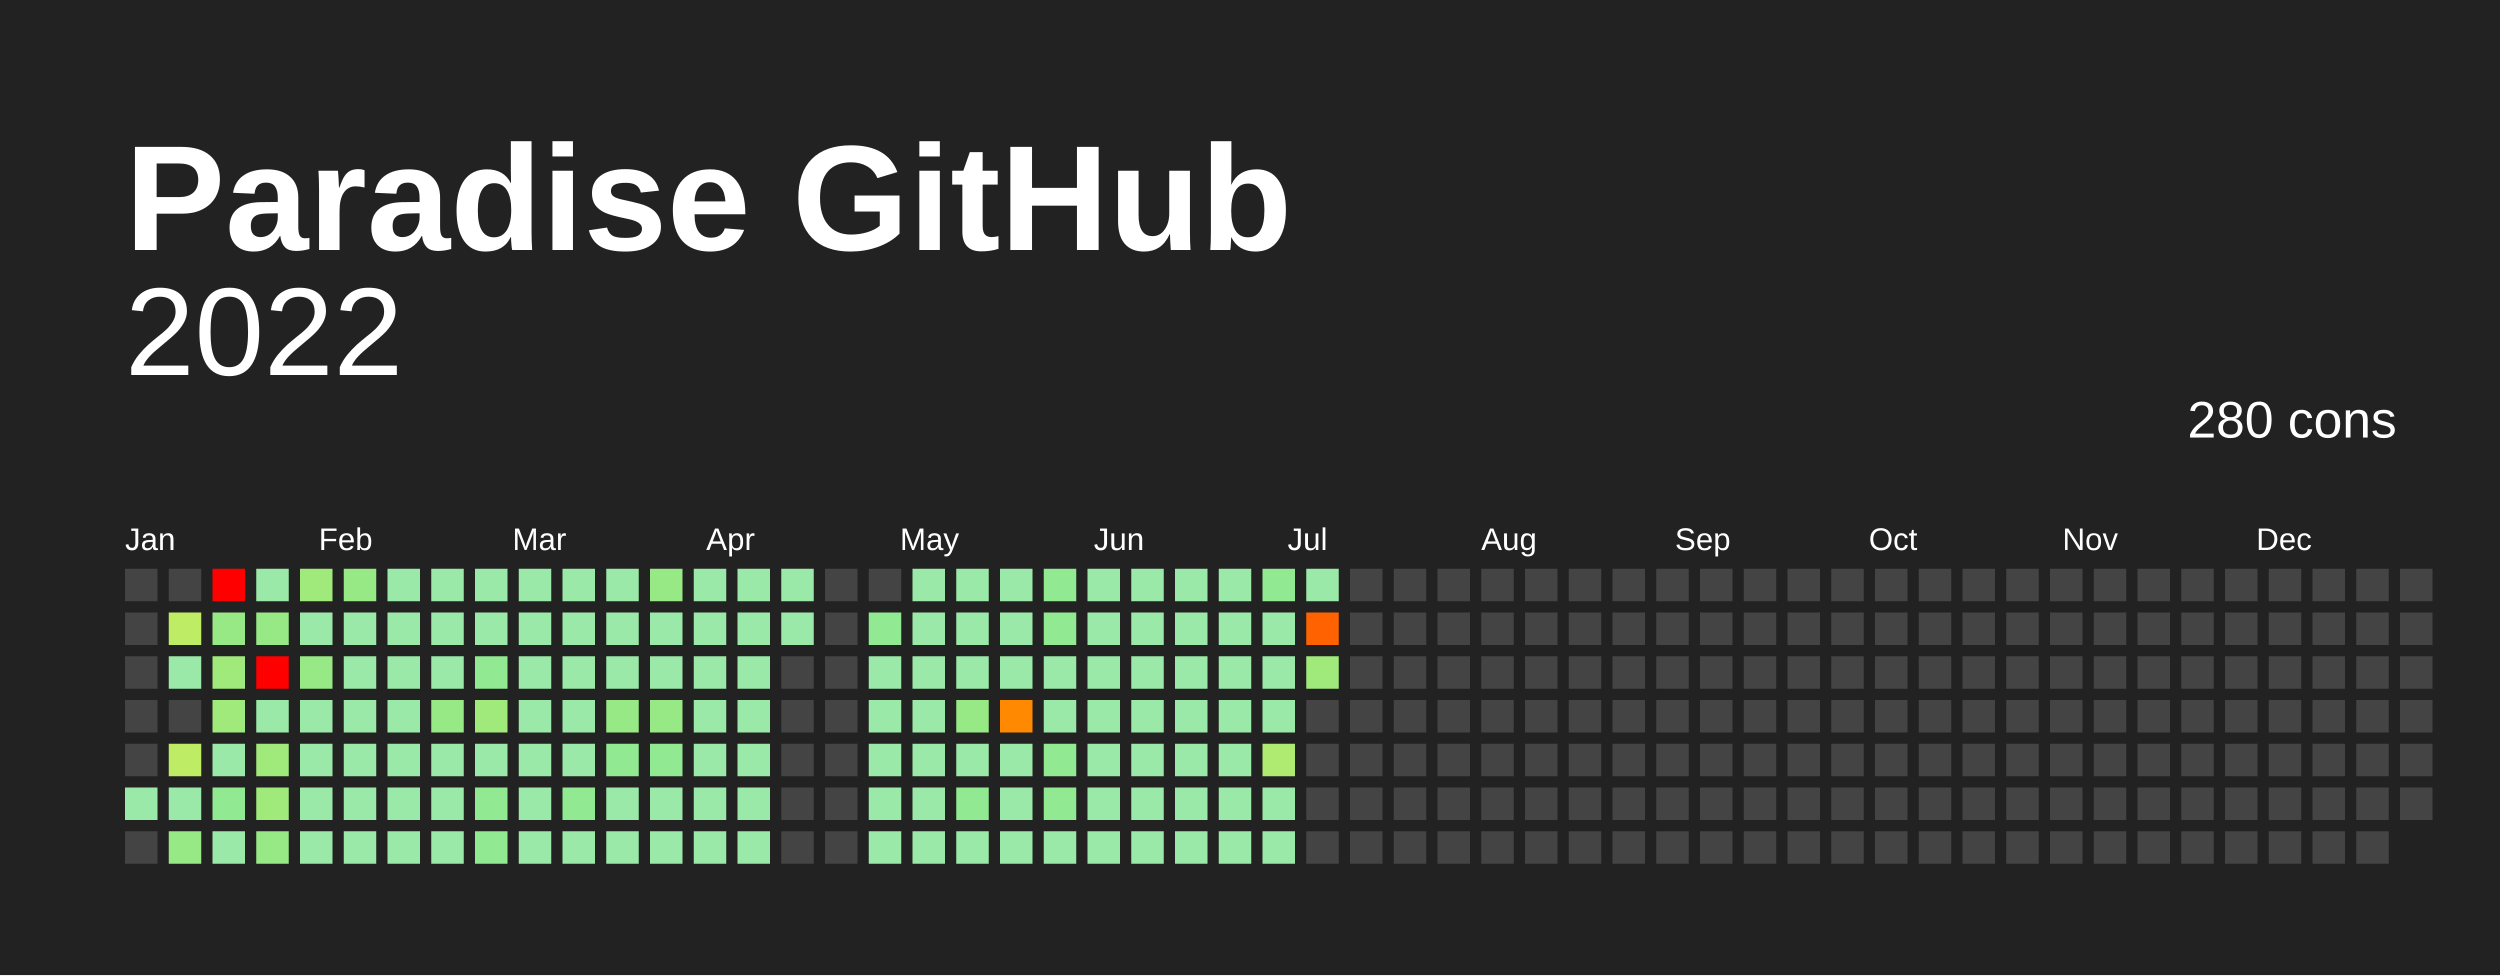
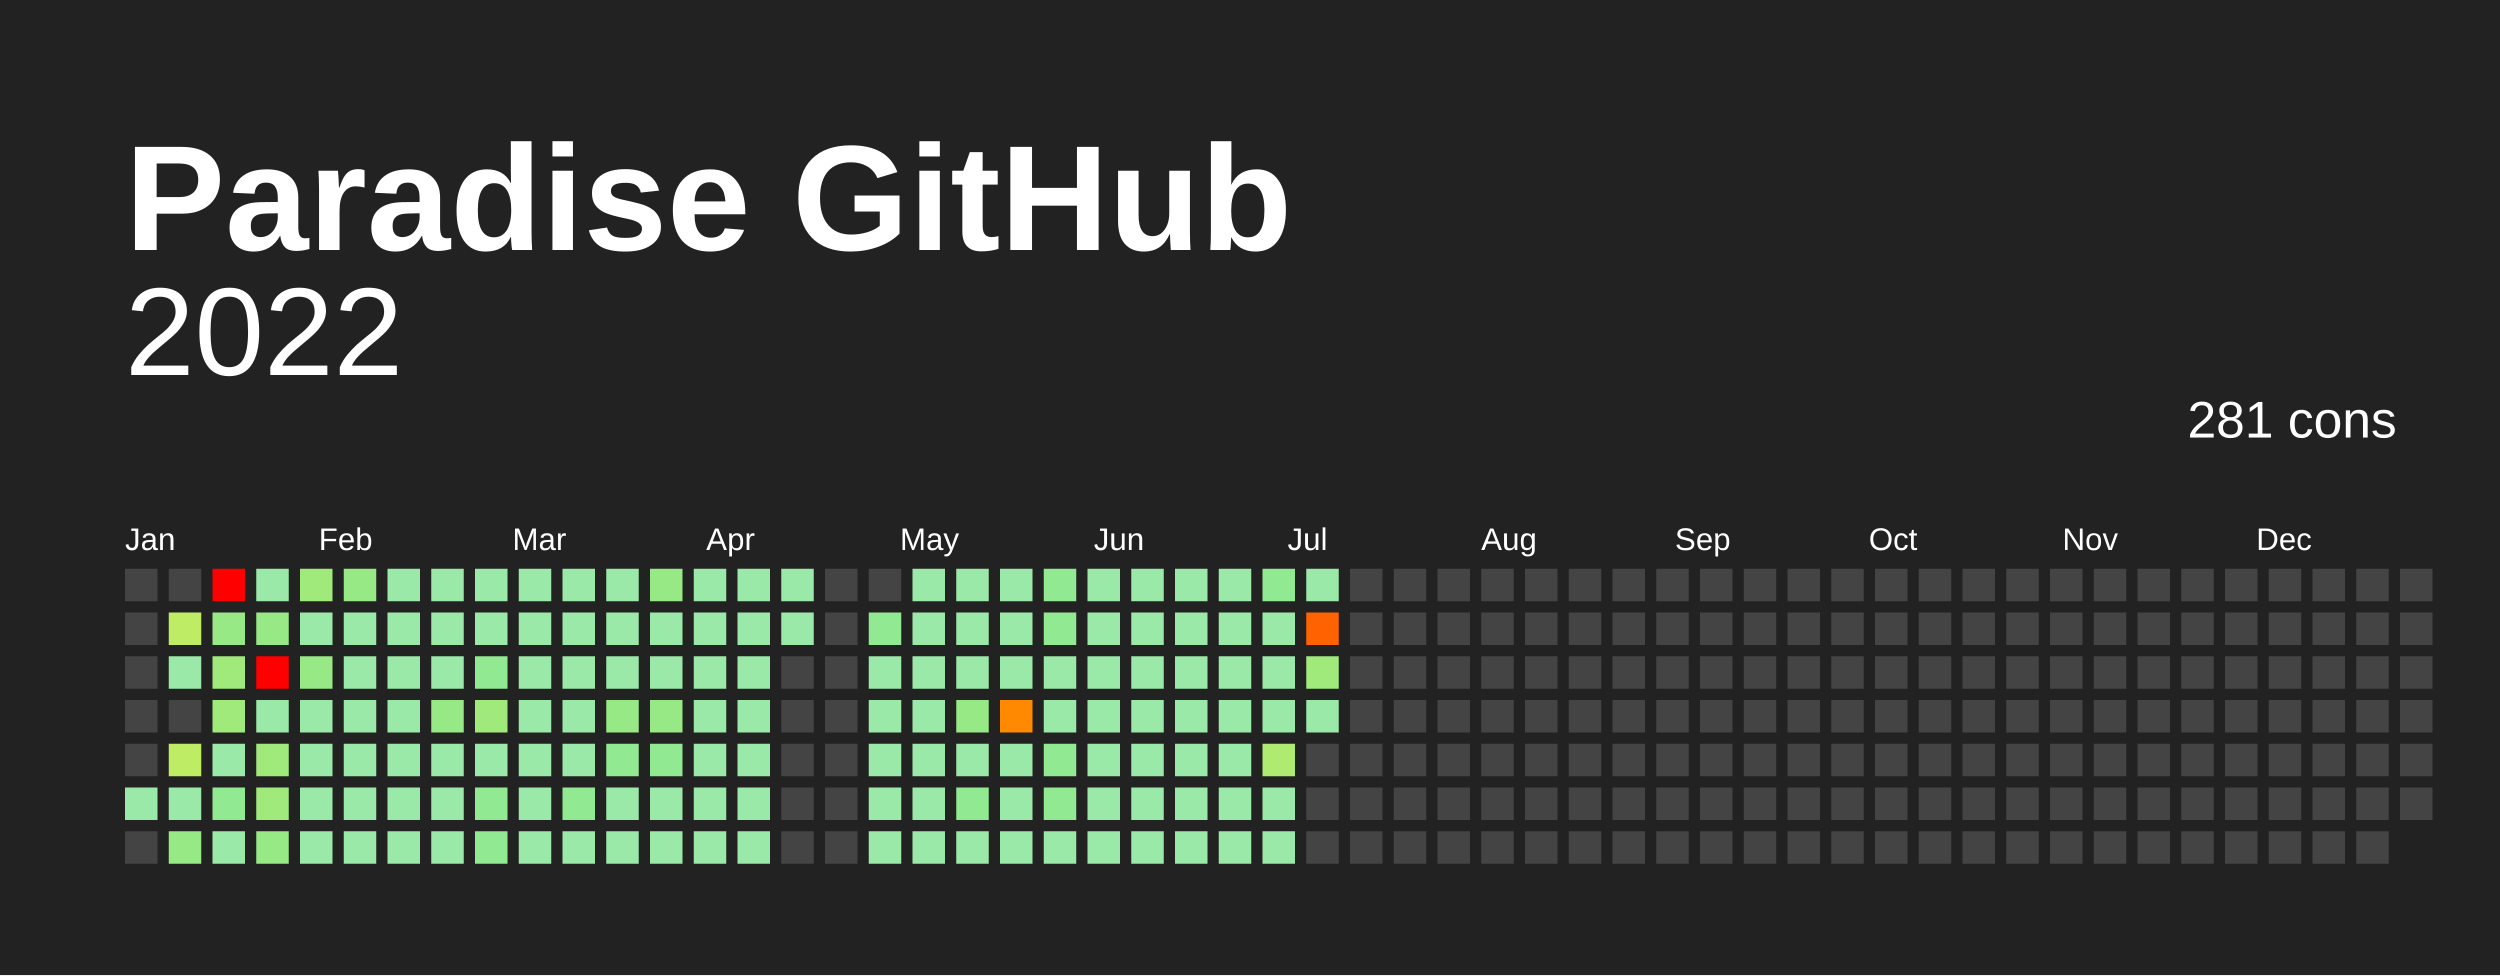
<svg xmlns="http://www.w3.org/2000/svg" baseProfile="full" height="78mm" version="1.1" viewBox="0,0,200,78" width="200mm">
  <defs />
  <rect fill="#222222" height="78" width="200" x="0" y="0" />
  <text fill="#FFFFFF" style="font-size:12px; font-family:Arial; font-weight:bold;" x="10" y="20">Paradise GitHub</text>
  <text alignment-baseline="hanging" fill="#FFFFFF" style="font-size:10.0px; font-family:Arial;" x="10" y="30">2022</text>
-   <text alignment-baseline="hanging" fill="#FFFFFF" style="font-size:4.125px; font-family:Arial;" x="175" y="35">280 cons</text>
+   <text alignment-baseline="hanging" fill="#FFFFFF" style="font-size:4.125px; font-family:Arial;" x="175" y="35">281 cons</text>
  <text fill="#FFFFFF" style="font-size:2.5px; font-family:Arial" x="10.0" y="44">Jan</text>
  <text fill="#FFFFFF" style="font-size:2.5px; font-family:Arial" x="25.5" y="44">Feb</text>
  <text fill="#FFFFFF" style="font-size:2.5px; font-family:Arial" x="41.0" y="44">Mar</text>
  <text fill="#FFFFFF" style="font-size:2.5px; font-family:Arial" x="56.5" y="44">Apr</text>
  <text fill="#FFFFFF" style="font-size:2.5px; font-family:Arial" x="72.0" y="44">May</text>
  <text fill="#FFFFFF" style="font-size:2.5px; font-family:Arial" x="87.5" y="44">Jun</text>
  <text fill="#FFFFFF" style="font-size:2.5px; font-family:Arial" x="103.0" y="44">Jul</text>
  <text fill="#FFFFFF" style="font-size:2.5px; font-family:Arial" x="118.5" y="44">Aug</text>
  <text fill="#FFFFFF" style="font-size:2.5px; font-family:Arial" x="134.0" y="44">Sep</text>
  <text fill="#FFFFFF" style="font-size:2.5px; font-family:Arial" x="149.5" y="44">Oct</text>
  <text fill="#FFFFFF" style="font-size:2.5px; font-family:Arial" x="165.0" y="44">Nov</text>
  <text fill="#FFFFFF" style="font-size:2.5px; font-family:Arial" x="180.5" y="44">Dec</text>
  <rect fill="#444444" height="2.6" width="2.6" x="10.0" y="45.5" />
  <rect fill="#444444" height="2.6" width="2.6" x="10.0" y="49.0" />
  <rect fill="#444444" height="2.6" width="2.6" x="10.0" y="52.5" />
  <rect fill="#444444" height="2.6" width="2.6" x="10.0" y="56.0" />
  <rect fill="#444444" height="2.6" width="2.6" x="10.0" y="59.5" />
  <rect fill="#9be9a8" height="2.6" width="2.6" x="10.0" y="63.0" />
  <rect fill="#444444" height="2.6" width="2.6" x="10.0" y="66.5" />
  <rect fill="#444444" height="2.6" width="2.6" x="13.5" y="45.5" />
  <rect fill="#bfec65" height="2.6" width="2.6" x="13.5" y="49.0" />
  <rect fill="#9be9a8" height="2.6" width="2.6" x="13.5" y="52.5" />
  <rect fill="#444444" height="2.6" width="2.6" x="13.5" y="56.0" />
  <rect fill="#bfec65" height="2.6" width="2.6" x="13.5" y="59.5" />
  <rect fill="#9be9a8" height="2.6" width="2.6" x="13.5" y="63.0" />
  <rect fill="#97e986" height="2.6" width="2.6" x="13.5" y="66.5" />
  <rect fill="red" height="2.6" width="2.6" x="17.0" y="45.5" />
  <rect fill="#97e986" height="2.6" width="2.6" x="17.0" y="49.0" />
  <rect fill="#a0ea7b" height="2.6" width="2.6" x="17.0" y="52.5" />
  <rect fill="#a0ea7b" height="2.6" width="2.6" x="17.0" y="56.0" />
  <rect fill="#9be9a8" height="2.6" width="2.6" x="17.0" y="59.5" />
  <rect fill="#91e991" height="2.6" width="2.6" x="17.0" y="63.0" />
  <rect fill="#9be9a8" height="2.6" width="2.6" x="17.0" y="66.5" />
  <rect fill="#9be9a8" height="2.6" width="2.6" x="20.5" y="45.5" />
  <rect fill="#97e986" height="2.6" width="2.6" x="20.5" y="49.0" />
  <rect fill="red" height="2.6" width="2.6" x="20.5" y="52.5" />
  <rect fill="#9be9a8" height="2.6" width="2.6" x="20.5" y="56.0" />
  <rect fill="#a0ea7b" height="2.6" width="2.6" x="20.5" y="59.5" />
  <rect fill="#a0ea7b" height="2.6" width="2.6" x="20.5" y="63.0" />
  <rect fill="#97e986" height="2.6" width="2.6" x="20.5" y="66.5" />
  <rect fill="#a0ea7b" height="2.6" width="2.6" x="24.0" y="45.5" />
  <rect fill="#9be9a8" height="2.6" width="2.6" x="24.0" y="49.0" />
  <rect fill="#97e986" height="2.6" width="2.6" x="24.0" y="52.5" />
  <rect fill="#9be9a8" height="2.6" width="2.6" x="24.0" y="56.0" />
  <rect fill="#9be9a8" height="2.6" width="2.6" x="24.0" y="59.5" />
  <rect fill="#9be9a8" height="2.6" width="2.6" x="24.0" y="63.0" />
  <rect fill="#9be9a8" height="2.6" width="2.6" x="24.0" y="66.5" />
  <rect fill="#97e986" height="2.6" width="2.6" x="27.5" y="45.5" />
  <rect fill="#9be9a8" height="2.6" width="2.6" x="27.5" y="49.0" />
  <rect fill="#9be9a8" height="2.6" width="2.6" x="27.5" y="52.5" />
  <rect fill="#9be9a8" height="2.6" width="2.6" x="27.5" y="56.0" />
  <rect fill="#9be9a8" height="2.6" width="2.6" x="27.5" y="59.5" />
  <rect fill="#9be9a8" height="2.6" width="2.6" x="27.5" y="63.0" />
  <rect fill="#9be9a8" height="2.6" width="2.6" x="27.5" y="66.5" />
  <rect fill="#9be9a8" height="2.6" width="2.6" x="31.0" y="45.5" />
  <rect fill="#9be9a8" height="2.6" width="2.6" x="31.0" y="49.0" />
  <rect fill="#9be9a8" height="2.6" width="2.6" x="31.0" y="52.5" />
  <rect fill="#9be9a8" height="2.6" width="2.6" x="31.0" y="56.0" />
  <rect fill="#9be9a8" height="2.6" width="2.6" x="31.0" y="59.5" />
  <rect fill="#9be9a8" height="2.6" width="2.6" x="31.0" y="63.0" />
  <rect fill="#9be9a8" height="2.6" width="2.6" x="31.0" y="66.5" />
  <rect fill="#9be9a8" height="2.6" width="2.6" x="34.5" y="45.5" />
  <rect fill="#9be9a8" height="2.6" width="2.6" x="34.5" y="49.0" />
  <rect fill="#9be9a8" height="2.6" width="2.6" x="34.5" y="52.5" />
  <rect fill="#97e986" height="2.6" width="2.6" x="34.5" y="56.0" />
  <rect fill="#9be9a8" height="2.6" width="2.6" x="34.5" y="59.5" />
  <rect fill="#9be9a8" height="2.6" width="2.6" x="34.5" y="63.0" />
  <rect fill="#9be9a8" height="2.6" width="2.6" x="34.5" y="66.5" />
  <rect fill="#9be9a8" height="2.6" width="2.6" x="38.0" y="45.5" />
  <rect fill="#9be9a8" height="2.6" width="2.6" x="38.0" y="49.0" />
  <rect fill="#91e991" height="2.6" width="2.6" x="38.0" y="52.5" />
  <rect fill="#a0ea7b" height="2.6" width="2.6" x="38.0" y="56.0" />
  <rect fill="#9be9a8" height="2.6" width="2.6" x="38.0" y="59.5" />
  <rect fill="#91e991" height="2.6" width="2.6" x="38.0" y="63.0" />
  <rect fill="#91e991" height="2.6" width="2.6" x="38.0" y="66.5" />
  <rect fill="#9be9a8" height="2.6" width="2.6" x="41.5" y="45.5" />
  <rect fill="#9be9a8" height="2.6" width="2.6" x="41.5" y="49.0" />
  <rect fill="#9be9a8" height="2.6" width="2.6" x="41.5" y="52.5" />
  <rect fill="#9be9a8" height="2.6" width="2.6" x="41.5" y="56.0" />
  <rect fill="#9be9a8" height="2.6" width="2.6" x="41.5" y="59.5" />
  <rect fill="#9be9a8" height="2.6" width="2.6" x="41.5" y="63.0" />
  <rect fill="#9be9a8" height="2.6" width="2.6" x="41.5" y="66.5" />
  <rect fill="#9be9a8" height="2.6" width="2.6" x="45.0" y="45.5" />
  <rect fill="#9be9a8" height="2.6" width="2.6" x="45.0" y="49.0" />
  <rect fill="#9be9a8" height="2.6" width="2.6" x="45.0" y="52.5" />
  <rect fill="#9be9a8" height="2.6" width="2.6" x="45.0" y="56.0" />
  <rect fill="#9be9a8" height="2.6" width="2.6" x="45.0" y="59.5" />
  <rect fill="#91e991" height="2.6" width="2.6" x="45.0" y="63.0" />
  <rect fill="#9be9a8" height="2.6" width="2.6" x="45.0" y="66.5" />
  <rect fill="#9be9a8" height="2.6" width="2.6" x="48.5" y="45.5" />
  <rect fill="#9be9a8" height="2.6" width="2.6" x="48.5" y="49.0" />
  <rect fill="#9be9a8" height="2.6" width="2.6" x="48.5" y="52.5" />
  <rect fill="#97e986" height="2.6" width="2.6" x="48.5" y="56.0" />
  <rect fill="#91e991" height="2.6" width="2.6" x="48.5" y="59.5" />
  <rect fill="#9be9a8" height="2.6" width="2.6" x="48.5" y="63.0" />
  <rect fill="#9be9a8" height="2.6" width="2.6" x="48.5" y="66.5" />
  <rect fill="#97e986" height="2.6" width="2.6" x="52.0" y="45.5" />
  <rect fill="#9be9a8" height="2.6" width="2.6" x="52.0" y="49.0" />
  <rect fill="#9be9a8" height="2.6" width="2.6" x="52.0" y="52.5" />
  <rect fill="#97e986" height="2.6" width="2.6" x="52.0" y="56.0" />
  <rect fill="#91e991" height="2.6" width="2.6" x="52.0" y="59.5" />
  <rect fill="#9be9a8" height="2.6" width="2.6" x="52.0" y="63.0" />
  <rect fill="#9be9a8" height="2.6" width="2.6" x="52.0" y="66.5" />
  <rect fill="#9be9a8" height="2.6" width="2.6" x="55.5" y="45.5" />
  <rect fill="#9be9a8" height="2.6" width="2.6" x="55.5" y="49.0" />
  <rect fill="#9be9a8" height="2.6" width="2.6" x="55.5" y="52.5" />
  <rect fill="#9be9a8" height="2.6" width="2.6" x="55.5" y="56.0" />
  <rect fill="#9be9a8" height="2.6" width="2.6" x="55.5" y="59.5" />
  <rect fill="#9be9a8" height="2.6" width="2.6" x="55.5" y="63.0" />
  <rect fill="#9be9a8" height="2.6" width="2.6" x="55.5" y="66.5" />
  <rect fill="#9be9a8" height="2.6" width="2.6" x="59.0" y="45.5" />
  <rect fill="#9be9a8" height="2.6" width="2.6" x="59.0" y="49.0" />
  <rect fill="#9be9a8" height="2.6" width="2.6" x="59.0" y="52.5" />
  <rect fill="#9be9a8" height="2.6" width="2.6" x="59.0" y="56.0" />
  <rect fill="#9be9a8" height="2.6" width="2.6" x="59.0" y="59.5" />
  <rect fill="#9be9a8" height="2.6" width="2.6" x="59.0" y="63.0" />
  <rect fill="#9be9a8" height="2.6" width="2.6" x="59.0" y="66.5" />
  <rect fill="#9be9a8" height="2.6" width="2.6" x="62.5" y="45.5" />
  <rect fill="#9be9a8" height="2.6" width="2.6" x="62.5" y="49.0" />
  <rect fill="#444444" height="2.6" width="2.6" x="62.5" y="52.5" />
  <rect fill="#444444" height="2.6" width="2.6" x="62.5" y="56.0" />
  <rect fill="#444444" height="2.6" width="2.6" x="62.5" y="59.5" />
  <rect fill="#444444" height="2.6" width="2.6" x="62.5" y="63.0" />
  <rect fill="#444444" height="2.6" width="2.6" x="62.5" y="66.5" />
  <rect fill="#444444" height="2.6" width="2.6" x="66.0" y="45.5" />
  <rect fill="#444444" height="2.6" width="2.6" x="66.0" y="49.0" />
  <rect fill="#444444" height="2.6" width="2.6" x="66.0" y="52.5" />
  <rect fill="#444444" height="2.6" width="2.6" x="66.0" y="56.0" />
  <rect fill="#444444" height="2.6" width="2.6" x="66.0" y="59.5" />
  <rect fill="#444444" height="2.6" width="2.6" x="66.0" y="63.0" />
  <rect fill="#444444" height="2.6" width="2.6" x="66.0" y="66.5" />
  <rect fill="#444444" height="2.6" width="2.6" x="69.5" y="45.5" />
  <rect fill="#91e991" height="2.6" width="2.6" x="69.5" y="49.0" />
  <rect fill="#9be9a8" height="2.6" width="2.6" x="69.5" y="52.5" />
  <rect fill="#9be9a8" height="2.6" width="2.6" x="69.5" y="56.0" />
  <rect fill="#9be9a8" height="2.6" width="2.6" x="69.5" y="59.5" />
  <rect fill="#9be9a8" height="2.6" width="2.6" x="69.5" y="63.0" />
  <rect fill="#9be9a8" height="2.6" width="2.6" x="69.5" y="66.5" />
  <rect fill="#9be9a8" height="2.6" width="2.6" x="73.0" y="45.5" />
  <rect fill="#9be9a8" height="2.6" width="2.6" x="73.0" y="49.0" />
  <rect fill="#9be9a8" height="2.6" width="2.6" x="73.0" y="52.5" />
  <rect fill="#9be9a8" height="2.6" width="2.6" x="73.0" y="56.0" />
  <rect fill="#9be9a8" height="2.6" width="2.6" x="73.0" y="59.5" />
  <rect fill="#9be9a8" height="2.6" width="2.6" x="73.0" y="63.0" />
  <rect fill="#9be9a8" height="2.6" width="2.6" x="73.0" y="66.5" />
  <rect fill="#9be9a8" height="2.6" width="2.6" x="76.5" y="45.5" />
  <rect fill="#9be9a8" height="2.6" width="2.6" x="76.5" y="49.0" />
  <rect fill="#9be9a8" height="2.6" width="2.6" x="76.5" y="52.5" />
  <rect fill="#97e986" height="2.6" width="2.6" x="76.5" y="56.0" />
  <rect fill="#9be9a8" height="2.6" width="2.6" x="76.5" y="59.5" />
  <rect fill="#91e991" height="2.6" width="2.6" x="76.5" y="63.0" />
  <rect fill="#9be9a8" height="2.6" width="2.6" x="76.5" y="66.5" />
  <rect fill="#9be9a8" height="2.6" width="2.6" x="80.0" y="45.5" />
  <rect fill="#9be9a8" height="2.6" width="2.6" x="80.0" y="49.0" />
  <rect fill="#9be9a8" height="2.6" width="2.6" x="80.0" y="52.5" />
  <rect fill="#ff8900" height="2.6" width="2.6" x="80.0" y="56.0" />
  <rect fill="#9be9a8" height="2.6" width="2.6" x="80.0" y="59.5" />
  <rect fill="#9be9a8" height="2.6" width="2.6" x="80.0" y="63.0" />
  <rect fill="#9be9a8" height="2.6" width="2.6" x="80.0" y="66.5" />
  <rect fill="#91e991" height="2.6" width="2.6" x="83.5" y="45.5" />
  <rect fill="#91e991" height="2.6" width="2.6" x="83.5" y="49.0" />
  <rect fill="#9be9a8" height="2.6" width="2.6" x="83.5" y="52.5" />
  <rect fill="#9be9a8" height="2.6" width="2.6" x="83.5" y="56.0" />
  <rect fill="#91e991" height="2.6" width="2.6" x="83.5" y="59.5" />
  <rect fill="#91e991" height="2.6" width="2.6" x="83.5" y="63.0" />
  <rect fill="#9be9a8" height="2.6" width="2.6" x="83.5" y="66.5" />
  <rect fill="#9be9a8" height="2.6" width="2.6" x="87.0" y="45.5" />
  <rect fill="#9be9a8" height="2.6" width="2.6" x="87.0" y="49.0" />
  <rect fill="#9be9a8" height="2.6" width="2.6" x="87.0" y="52.5" />
  <rect fill="#9be9a8" height="2.6" width="2.6" x="87.0" y="56.0" />
  <rect fill="#9be9a8" height="2.6" width="2.6" x="87.0" y="59.5" />
  <rect fill="#9be9a8" height="2.6" width="2.6" x="87.0" y="63.0" />
  <rect fill="#9be9a8" height="2.6" width="2.6" x="87.0" y="66.5" />
  <rect fill="#9be9a8" height="2.6" width="2.6" x="90.5" y="45.5" />
  <rect fill="#9be9a8" height="2.6" width="2.6" x="90.5" y="49.0" />
  <rect fill="#9be9a8" height="2.6" width="2.6" x="90.5" y="52.5" />
  <rect fill="#9be9a8" height="2.6" width="2.6" x="90.5" y="56.0" />
  <rect fill="#9be9a8" height="2.6" width="2.6" x="90.5" y="59.5" />
  <rect fill="#9be9a8" height="2.6" width="2.6" x="90.5" y="63.0" />
  <rect fill="#9be9a8" height="2.6" width="2.6" x="90.5" y="66.5" />
  <rect fill="#9be9a8" height="2.6" width="2.6" x="94.0" y="45.5" />
  <rect fill="#9be9a8" height="2.6" width="2.6" x="94.0" y="49.0" />
  <rect fill="#9be9a8" height="2.6" width="2.6" x="94.0" y="52.5" />
  <rect fill="#9be9a8" height="2.6" width="2.6" x="94.0" y="56.0" />
  <rect fill="#9be9a8" height="2.6" width="2.6" x="94.0" y="59.5" />
  <rect fill="#9be9a8" height="2.6" width="2.6" x="94.0" y="63.0" />
  <rect fill="#9be9a8" height="2.6" width="2.6" x="94.0" y="66.5" />
  <rect fill="#9be9a8" height="2.6" width="2.6" x="97.5" y="45.5" />
  <rect fill="#9be9a8" height="2.6" width="2.6" x="97.5" y="49.0" />
  <rect fill="#9be9a8" height="2.6" width="2.6" x="97.5" y="52.5" />
  <rect fill="#9be9a8" height="2.6" width="2.6" x="97.5" y="56.0" />
  <rect fill="#9be9a8" height="2.6" width="2.6" x="97.5" y="59.5" />
  <rect fill="#9be9a8" height="2.6" width="2.6" x="97.5" y="63.0" />
  <rect fill="#9be9a8" height="2.6" width="2.6" x="97.5" y="66.5" />
  <rect fill="#91e991" height="2.6" width="2.6" x="101.0" y="45.5" />
  <rect fill="#9be9a8" height="2.6" width="2.6" x="101.0" y="49.0" />
  <rect fill="#9be9a8" height="2.6" width="2.6" x="101.0" y="52.5" />
  <rect fill="#9be9a8" height="2.6" width="2.6" x="101.0" y="56.0" />
  <rect fill="#aeeb70" height="2.6" width="2.6" x="101.0" y="59.5" />
  <rect fill="#9be9a8" height="2.6" width="2.6" x="101.0" y="63.0" />
  <rect fill="#9be9a8" height="2.6" width="2.6" x="101.0" y="66.5" />
  <rect fill="#9be9a8" height="2.6" width="2.6" x="104.5" y="45.5" />
  <rect fill="#ff6200" height="2.6" width="2.6" x="104.5" y="49.0" />
  <rect fill="#a0ea7b" height="2.6" width="2.6" x="104.5" y="52.5" />
-   <rect fill="#444444" height="2.6" width="2.6" x="104.5" y="56.0" />
+   <rect fill="#9be9a8" height="2.6" width="2.6" x="104.5" y="56.0" />
  <rect fill="#444444" height="2.6" width="2.6" x="104.5" y="59.5" />
  <rect fill="#444444" height="2.6" width="2.6" x="104.5" y="63.0" />
  <rect fill="#444444" height="2.6" width="2.6" x="104.5" y="66.5" />
  <rect fill="#444444" height="2.6" width="2.6" x="108.0" y="45.5" />
  <rect fill="#444444" height="2.6" width="2.6" x="108.0" y="49.0" />
  <rect fill="#444444" height="2.6" width="2.6" x="108.0" y="52.5" />
  <rect fill="#444444" height="2.6" width="2.6" x="108.0" y="56.0" />
  <rect fill="#444444" height="2.6" width="2.6" x="108.0" y="59.5" />
  <rect fill="#444444" height="2.6" width="2.6" x="108.0" y="63.0" />
  <rect fill="#444444" height="2.6" width="2.6" x="108.0" y="66.5" />
  <rect fill="#444444" height="2.6" width="2.6" x="111.5" y="45.5" />
  <rect fill="#444444" height="2.6" width="2.6" x="111.5" y="49.0" />
  <rect fill="#444444" height="2.6" width="2.6" x="111.5" y="52.5" />
  <rect fill="#444444" height="2.6" width="2.6" x="111.5" y="56.0" />
  <rect fill="#444444" height="2.6" width="2.6" x="111.5" y="59.5" />
  <rect fill="#444444" height="2.6" width="2.6" x="111.5" y="63.0" />
  <rect fill="#444444" height="2.6" width="2.6" x="111.5" y="66.5" />
  <rect fill="#444444" height="2.6" width="2.6" x="115.0" y="45.5" />
  <rect fill="#444444" height="2.6" width="2.6" x="115.0" y="49.0" />
  <rect fill="#444444" height="2.6" width="2.6" x="115.0" y="52.5" />
  <rect fill="#444444" height="2.6" width="2.6" x="115.0" y="56.0" />
  <rect fill="#444444" height="2.6" width="2.6" x="115.0" y="59.5" />
  <rect fill="#444444" height="2.6" width="2.6" x="115.0" y="63.0" />
  <rect fill="#444444" height="2.6" width="2.6" x="115.0" y="66.5" />
  <rect fill="#444444" height="2.6" width="2.6" x="118.5" y="45.5" />
  <rect fill="#444444" height="2.6" width="2.6" x="118.5" y="49.0" />
  <rect fill="#444444" height="2.6" width="2.6" x="118.5" y="52.5" />
  <rect fill="#444444" height="2.6" width="2.6" x="118.5" y="56.0" />
  <rect fill="#444444" height="2.6" width="2.6" x="118.5" y="59.5" />
  <rect fill="#444444" height="2.6" width="2.6" x="118.5" y="63.0" />
  <rect fill="#444444" height="2.6" width="2.6" x="118.5" y="66.5" />
  <rect fill="#444444" height="2.6" width="2.6" x="122.0" y="45.5" />
  <rect fill="#444444" height="2.6" width="2.6" x="122.0" y="49.0" />
  <rect fill="#444444" height="2.6" width="2.6" x="122.0" y="52.5" />
  <rect fill="#444444" height="2.6" width="2.6" x="122.0" y="56.0" />
  <rect fill="#444444" height="2.6" width="2.6" x="122.0" y="59.5" />
  <rect fill="#444444" height="2.6" width="2.6" x="122.0" y="63.0" />
  <rect fill="#444444" height="2.6" width="2.6" x="122.0" y="66.5" />
  <rect fill="#444444" height="2.6" width="2.6" x="125.5" y="45.5" />
  <rect fill="#444444" height="2.6" width="2.6" x="125.5" y="49.0" />
  <rect fill="#444444" height="2.6" width="2.6" x="125.5" y="52.5" />
  <rect fill="#444444" height="2.6" width="2.6" x="125.5" y="56.0" />
  <rect fill="#444444" height="2.6" width="2.6" x="125.5" y="59.5" />
  <rect fill="#444444" height="2.6" width="2.6" x="125.5" y="63.0" />
  <rect fill="#444444" height="2.6" width="2.6" x="125.5" y="66.5" />
  <rect fill="#444444" height="2.6" width="2.6" x="129.0" y="45.5" />
  <rect fill="#444444" height="2.6" width="2.6" x="129.0" y="49.0" />
  <rect fill="#444444" height="2.6" width="2.6" x="129.0" y="52.5" />
  <rect fill="#444444" height="2.6" width="2.6" x="129.0" y="56.0" />
  <rect fill="#444444" height="2.6" width="2.6" x="129.0" y="59.5" />
  <rect fill="#444444" height="2.6" width="2.6" x="129.0" y="63.0" />
  <rect fill="#444444" height="2.6" width="2.6" x="129.0" y="66.5" />
  <rect fill="#444444" height="2.6" width="2.6" x="132.5" y="45.5" />
  <rect fill="#444444" height="2.6" width="2.6" x="132.5" y="49.0" />
  <rect fill="#444444" height="2.6" width="2.6" x="132.5" y="52.5" />
  <rect fill="#444444" height="2.6" width="2.6" x="132.5" y="56.0" />
  <rect fill="#444444" height="2.6" width="2.6" x="132.5" y="59.5" />
  <rect fill="#444444" height="2.6" width="2.6" x="132.5" y="63.0" />
  <rect fill="#444444" height="2.6" width="2.6" x="132.5" y="66.5" />
  <rect fill="#444444" height="2.6" width="2.6" x="136.0" y="45.5" />
  <rect fill="#444444" height="2.6" width="2.6" x="136.0" y="49.0" />
  <rect fill="#444444" height="2.6" width="2.6" x="136.0" y="52.5" />
  <rect fill="#444444" height="2.6" width="2.6" x="136.0" y="56.0" />
  <rect fill="#444444" height="2.6" width="2.6" x="136.0" y="59.5" />
  <rect fill="#444444" height="2.6" width="2.6" x="136.0" y="63.0" />
  <rect fill="#444444" height="2.6" width="2.6" x="136.0" y="66.5" />
  <rect fill="#444444" height="2.6" width="2.6" x="139.5" y="45.5" />
  <rect fill="#444444" height="2.6" width="2.6" x="139.5" y="49.0" />
  <rect fill="#444444" height="2.6" width="2.6" x="139.5" y="52.5" />
  <rect fill="#444444" height="2.6" width="2.6" x="139.5" y="56.0" />
  <rect fill="#444444" height="2.6" width="2.6" x="139.5" y="59.5" />
  <rect fill="#444444" height="2.6" width="2.6" x="139.5" y="63.0" />
  <rect fill="#444444" height="2.6" width="2.6" x="139.5" y="66.5" />
  <rect fill="#444444" height="2.6" width="2.6" x="143.0" y="45.5" />
  <rect fill="#444444" height="2.6" width="2.6" x="143.0" y="49.0" />
  <rect fill="#444444" height="2.6" width="2.6" x="143.0" y="52.5" />
  <rect fill="#444444" height="2.6" width="2.6" x="143.0" y="56.0" />
  <rect fill="#444444" height="2.6" width="2.6" x="143.0" y="59.5" />
  <rect fill="#444444" height="2.6" width="2.6" x="143.0" y="63.0" />
  <rect fill="#444444" height="2.6" width="2.6" x="143.0" y="66.5" />
  <rect fill="#444444" height="2.6" width="2.6" x="146.5" y="45.5" />
  <rect fill="#444444" height="2.6" width="2.6" x="146.5" y="49.0" />
  <rect fill="#444444" height="2.6" width="2.6" x="146.5" y="52.5" />
  <rect fill="#444444" height="2.6" width="2.6" x="146.5" y="56.0" />
  <rect fill="#444444" height="2.6" width="2.6" x="146.5" y="59.5" />
  <rect fill="#444444" height="2.6" width="2.6" x="146.5" y="63.0" />
  <rect fill="#444444" height="2.6" width="2.6" x="146.5" y="66.5" />
  <rect fill="#444444" height="2.6" width="2.6" x="150.0" y="45.5" />
  <rect fill="#444444" height="2.6" width="2.6" x="150.0" y="49.0" />
  <rect fill="#444444" height="2.6" width="2.6" x="150.0" y="52.5" />
  <rect fill="#444444" height="2.6" width="2.6" x="150.0" y="56.0" />
  <rect fill="#444444" height="2.6" width="2.6" x="150.0" y="59.5" />
  <rect fill="#444444" height="2.6" width="2.6" x="150.0" y="63.0" />
  <rect fill="#444444" height="2.6" width="2.6" x="150.0" y="66.5" />
  <rect fill="#444444" height="2.6" width="2.6" x="153.5" y="45.5" />
  <rect fill="#444444" height="2.6" width="2.6" x="153.5" y="49.0" />
  <rect fill="#444444" height="2.6" width="2.6" x="153.5" y="52.5" />
  <rect fill="#444444" height="2.6" width="2.6" x="153.5" y="56.0" />
  <rect fill="#444444" height="2.6" width="2.6" x="153.5" y="59.5" />
  <rect fill="#444444" height="2.6" width="2.6" x="153.5" y="63.0" />
  <rect fill="#444444" height="2.6" width="2.6" x="153.5" y="66.5" />
  <rect fill="#444444" height="2.6" width="2.6" x="157.0" y="45.5" />
  <rect fill="#444444" height="2.6" width="2.6" x="157.0" y="49.0" />
  <rect fill="#444444" height="2.6" width="2.6" x="157.0" y="52.5" />
  <rect fill="#444444" height="2.6" width="2.6" x="157.0" y="56.0" />
  <rect fill="#444444" height="2.6" width="2.6" x="157.0" y="59.5" />
  <rect fill="#444444" height="2.6" width="2.6" x="157.0" y="63.0" />
  <rect fill="#444444" height="2.6" width="2.6" x="157.0" y="66.5" />
  <rect fill="#444444" height="2.6" width="2.6" x="160.5" y="45.5" />
  <rect fill="#444444" height="2.6" width="2.6" x="160.5" y="49.0" />
  <rect fill="#444444" height="2.6" width="2.6" x="160.5" y="52.5" />
  <rect fill="#444444" height="2.6" width="2.6" x="160.5" y="56.0" />
  <rect fill="#444444" height="2.6" width="2.6" x="160.5" y="59.5" />
  <rect fill="#444444" height="2.6" width="2.6" x="160.5" y="63.0" />
  <rect fill="#444444" height="2.6" width="2.6" x="160.5" y="66.5" />
  <rect fill="#444444" height="2.6" width="2.6" x="164.0" y="45.5" />
  <rect fill="#444444" height="2.6" width="2.6" x="164.0" y="49.0" />
  <rect fill="#444444" height="2.6" width="2.6" x="164.0" y="52.5" />
  <rect fill="#444444" height="2.6" width="2.6" x="164.0" y="56.0" />
  <rect fill="#444444" height="2.6" width="2.6" x="164.0" y="59.5" />
  <rect fill="#444444" height="2.6" width="2.6" x="164.0" y="63.0" />
  <rect fill="#444444" height="2.6" width="2.6" x="164.0" y="66.5" />
  <rect fill="#444444" height="2.6" width="2.6" x="167.5" y="45.5" />
  <rect fill="#444444" height="2.6" width="2.6" x="167.5" y="49.0" />
  <rect fill="#444444" height="2.6" width="2.6" x="167.5" y="52.5" />
  <rect fill="#444444" height="2.6" width="2.6" x="167.5" y="56.0" />
  <rect fill="#444444" height="2.6" width="2.6" x="167.5" y="59.5" />
  <rect fill="#444444" height="2.6" width="2.6" x="167.5" y="63.0" />
  <rect fill="#444444" height="2.6" width="2.6" x="167.5" y="66.5" />
  <rect fill="#444444" height="2.6" width="2.6" x="171.0" y="45.5" />
  <rect fill="#444444" height="2.6" width="2.6" x="171.0" y="49.0" />
  <rect fill="#444444" height="2.6" width="2.6" x="171.0" y="52.5" />
  <rect fill="#444444" height="2.6" width="2.6" x="171.0" y="56.0" />
  <rect fill="#444444" height="2.6" width="2.6" x="171.0" y="59.5" />
  <rect fill="#444444" height="2.6" width="2.6" x="171.0" y="63.0" />
  <rect fill="#444444" height="2.6" width="2.6" x="171.0" y="66.5" />
  <rect fill="#444444" height="2.6" width="2.6" x="174.5" y="45.5" />
  <rect fill="#444444" height="2.6" width="2.6" x="174.5" y="49.0" />
  <rect fill="#444444" height="2.6" width="2.6" x="174.5" y="52.5" />
  <rect fill="#444444" height="2.6" width="2.6" x="174.5" y="56.0" />
  <rect fill="#444444" height="2.6" width="2.6" x="174.5" y="59.5" />
  <rect fill="#444444" height="2.6" width="2.6" x="174.5" y="63.0" />
  <rect fill="#444444" height="2.6" width="2.6" x="174.5" y="66.5" />
  <rect fill="#444444" height="2.6" width="2.6" x="178.0" y="45.5" />
  <rect fill="#444444" height="2.6" width="2.6" x="178.0" y="49.0" />
  <rect fill="#444444" height="2.6" width="2.6" x="178.0" y="52.5" />
  <rect fill="#444444" height="2.6" width="2.6" x="178.0" y="56.0" />
  <rect fill="#444444" height="2.6" width="2.6" x="178.0" y="59.5" />
  <rect fill="#444444" height="2.6" width="2.6" x="178.0" y="63.0" />
  <rect fill="#444444" height="2.6" width="2.6" x="178.0" y="66.5" />
  <rect fill="#444444" height="2.6" width="2.6" x="181.5" y="45.5" />
  <rect fill="#444444" height="2.6" width="2.6" x="181.5" y="49.0" />
  <rect fill="#444444" height="2.6" width="2.6" x="181.5" y="52.5" />
  <rect fill="#444444" height="2.6" width="2.6" x="181.5" y="56.0" />
  <rect fill="#444444" height="2.6" width="2.6" x="181.5" y="59.5" />
  <rect fill="#444444" height="2.6" width="2.6" x="181.5" y="63.0" />
  <rect fill="#444444" height="2.6" width="2.6" x="181.5" y="66.5" />
  <rect fill="#444444" height="2.6" width="2.6" x="185.0" y="45.5" />
  <rect fill="#444444" height="2.6" width="2.6" x="185.0" y="49.0" />
  <rect fill="#444444" height="2.6" width="2.6" x="185.0" y="52.5" />
  <rect fill="#444444" height="2.6" width="2.6" x="185.0" y="56.0" />
  <rect fill="#444444" height="2.6" width="2.6" x="185.0" y="59.5" />
  <rect fill="#444444" height="2.6" width="2.6" x="185.0" y="63.0" />
  <rect fill="#444444" height="2.6" width="2.6" x="185.0" y="66.5" />
  <rect fill="#444444" height="2.6" width="2.6" x="188.5" y="45.5" />
  <rect fill="#444444" height="2.6" width="2.6" x="188.5" y="49.0" />
  <rect fill="#444444" height="2.6" width="2.6" x="188.5" y="52.5" />
  <rect fill="#444444" height="2.6" width="2.6" x="188.5" y="56.0" />
  <rect fill="#444444" height="2.6" width="2.6" x="188.5" y="59.5" />
  <rect fill="#444444" height="2.6" width="2.6" x="188.5" y="63.0" />
  <rect fill="#444444" height="2.6" width="2.6" x="188.5" y="66.5" />
  <rect fill="#444444" height="2.6" width="2.6" x="192.0" y="45.5" />
  <rect fill="#444444" height="2.6" width="2.6" x="192.0" y="49.0" />
  <rect fill="#444444" height="2.6" width="2.6" x="192.0" y="52.5" />
  <rect fill="#444444" height="2.6" width="2.6" x="192.0" y="56.0" />
  <rect fill="#444444" height="2.6" width="2.6" x="192.0" y="59.5" />
  <rect fill="#444444" height="2.6" width="2.6" x="192.0" y="63.0" />
</svg>
